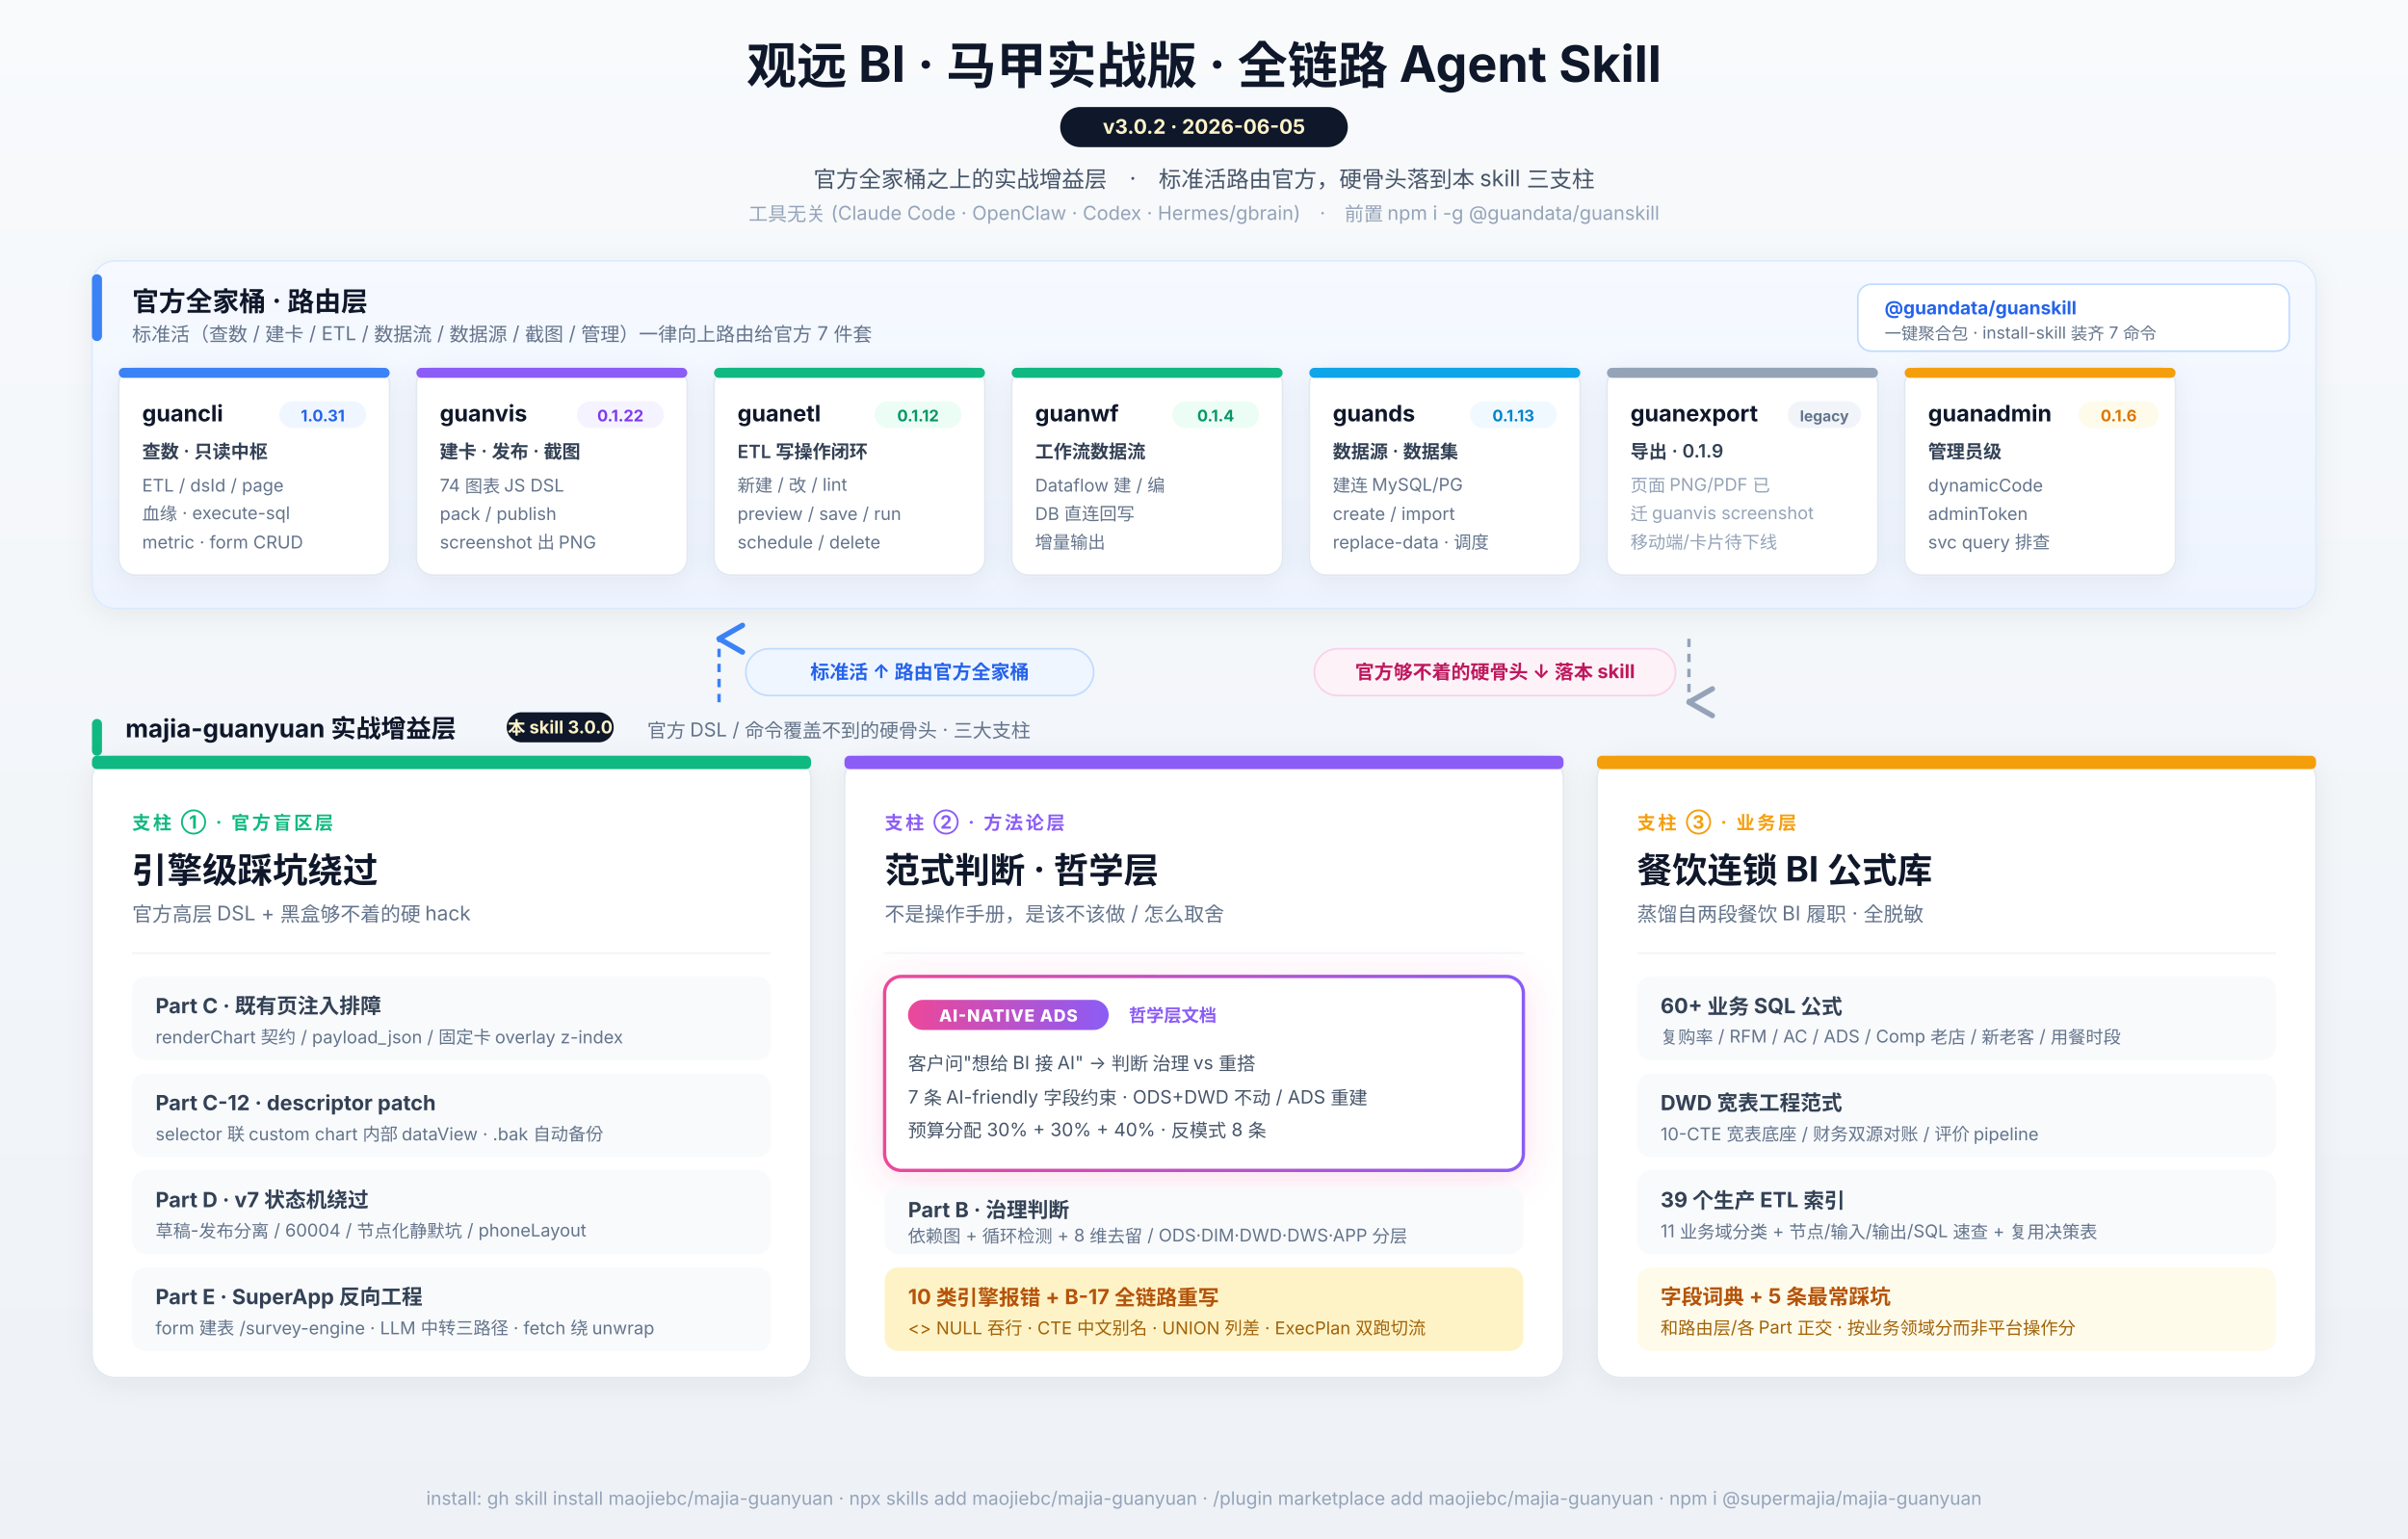
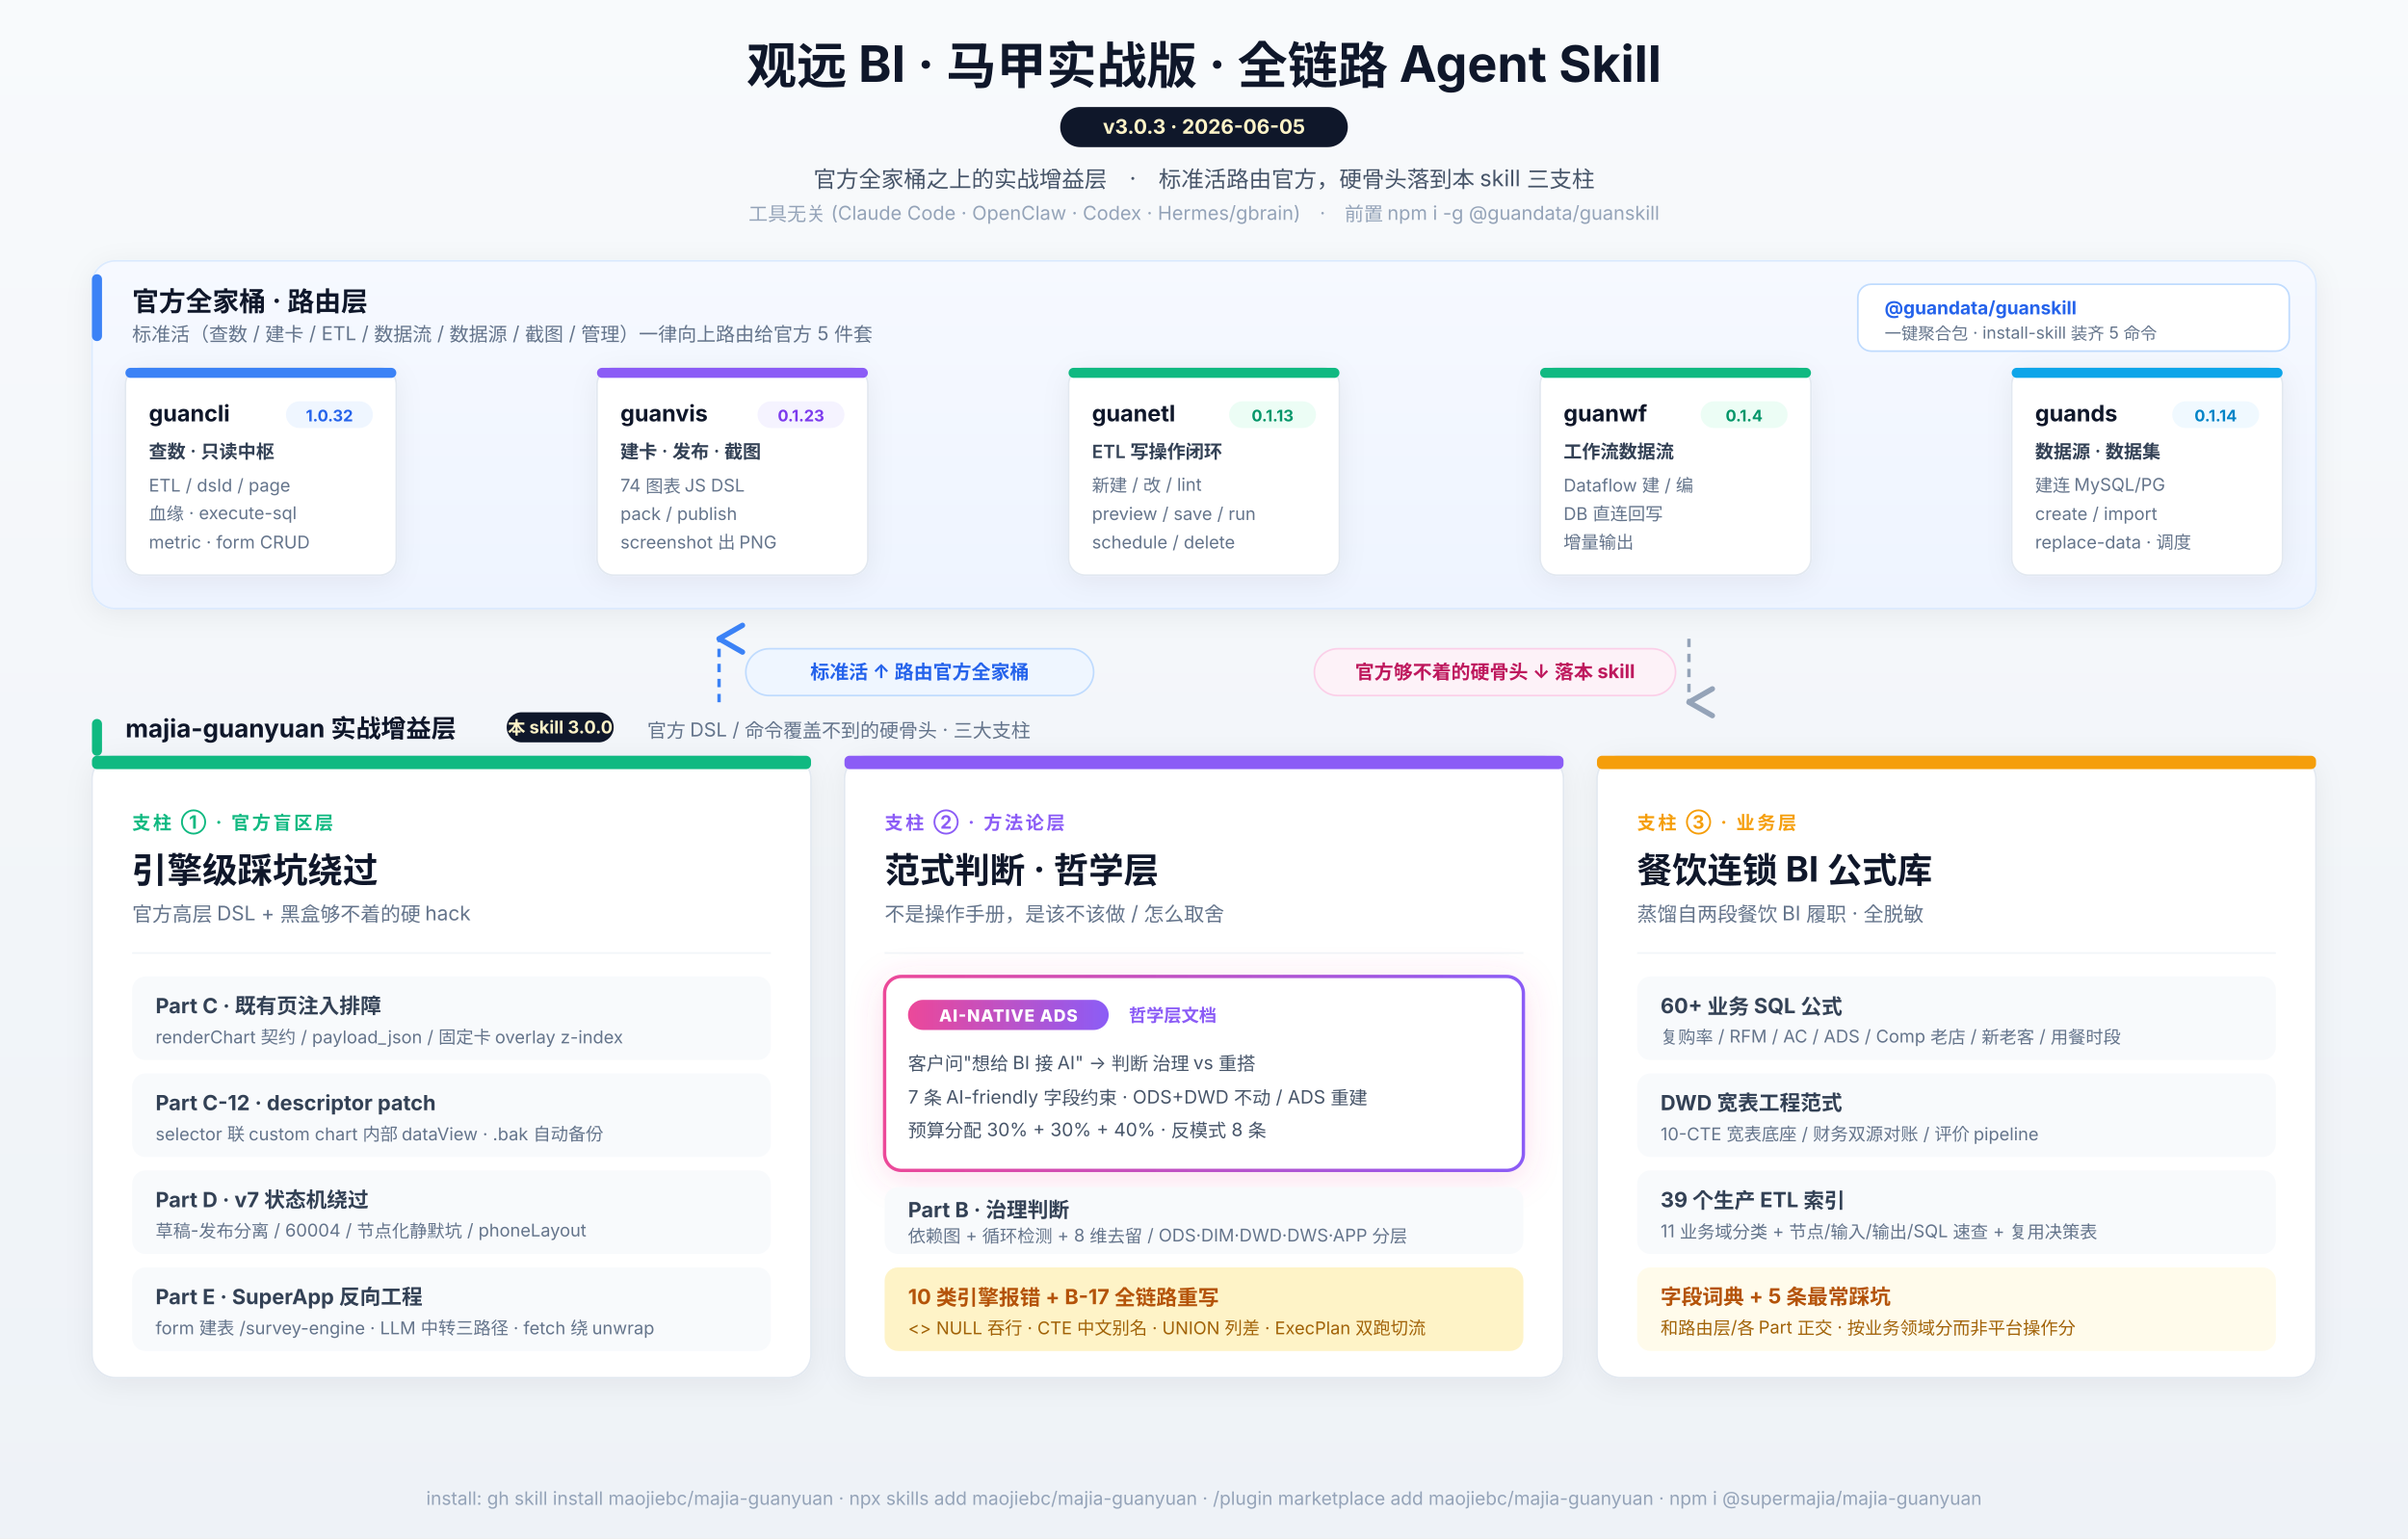
<svg xmlns="http://www.w3.org/2000/svg" viewBox="0 0 1440 920" font-family="-apple-system, 'PingFang SC', 'Segoe UI', 'Microsoft YaHei', sans-serif">
  <defs>
    <filter id="shadow" x="-20%" y="-20%" width="140%" height="140%">
      <feDropShadow dx="0" dy="3" stdDeviation="8" flood-opacity="0.06" />
    </filter>
    <filter id="newGlow" x="-20%" y="-20%" width="140%" height="140%">
      <feDropShadow dx="0" dy="4" stdDeviation="10" flood-opacity="0.18" flood-color="#ec4899" />
    </filter>
    <linearGradient id="bg" x1="0" y1="0" x2="0" y2="1">
      <stop offset="0%" stop-color="#f8fafc" />
      <stop offset="100%" stop-color="#eef2f7" />
    </linearGradient>
    <linearGradient id="newBadge" x1="0" y1="0" x2="1" y2="0">
      <stop offset="0%" stop-color="#ec4899" />
      <stop offset="100%" stop-color="#8b5cf6" />
    </linearGradient>
    <linearGradient id="officialBand" x1="0" y1="0" x2="0" y2="1">
      <stop offset="0%" stop-color="#f6f9ff" />
      <stop offset="100%" stop-color="#eef4ff" />
    </linearGradient>
    <marker id="arrowDown" markerWidth="10" markerHeight="10" refX="5" refY="8" orient="auto">
      <path d="M1 1 L5 8 L9 1" fill="none" stroke="#94a3b8" stroke-width="1.6" stroke-linecap="round" stroke-linejoin="round" />
    </marker>
    <marker id="arrowUp" markerWidth="10" markerHeight="10" refX="5" refY="2" orient="auto">
      <path d="M1 9 L5 2 L9 9" fill="none" stroke="#3b82f6" stroke-width="1.6" stroke-linecap="round" stroke-linejoin="round" />
    </marker>
  </defs>
  <rect width="1440" height="920" fill="url(#bg)" />
  <text x="720" y="50" text-anchor="middle" font-size="30" font-weight="700" fill="#0f172a">观远 BI · 马甲实战版 · 全链路 Agent Skill</text>
  <g transform="translate(720, 64)">
    <rect x="-86" y="0" width="172" height="24" rx="12" fill="#0f172a" />
-     <text x="0" y="16" text-anchor="middle" font-size="12" font-weight="700" fill="#fef3c7">v3.0.2  ·  2026-06-05</text>
+     <text x="0" y="16" text-anchor="middle" font-size="12" font-weight="700" fill="#fef3c7">v3.0.3  ·  2026-06-05</text>
  </g>
  <text x="720" y="112" text-anchor="middle" font-size="13.5" fill="#475569">官方全家桶之上的实战增益层　·　标准活路由官方，硬骨头落到本 skill 三支柱</text>
  <text x="720" y="132" text-anchor="middle" font-size="11.5" fill="#94a3b8">工具无关 (Claude Code · OpenClaw · Codex · Hermes/gbrain)　·　前置 npm i -g @guandata/guanskill</text>
  <g transform="translate(55, 156)">
    <rect width="1330" height="208" rx="14" fill="url(#officialBand)" stroke="#dbeafe" filter="url(#shadow)" />
    <g transform="translate(0, 8)">
      <rect width="6" height="40" rx="3" fill="#3b82f6" />
      <text x="24" y="22" font-size="16" font-weight="700" fill="#0f172a">官方全家桶 · 路由层</text>
-       <text x="24" y="40" font-size="11.5" fill="#64748b">标准活（查数 / 建卡 / ETL / 数据流 / 数据源 / 截图 / 管理）一律向上路由给官方 7 件套</text>
+       <text x="24" y="40" font-size="11.5" fill="#64748b">标准活（查数 / 建卡 / ETL / 数据流 / 数据源 / 截图 / 管理）一律向上路由给官方 5 件套</text>
    </g>
    <g transform="translate(1056, 14)">
      <rect width="258" height="40" rx="8" fill="#ffffff" stroke="#bfdbfe" />
      <text x="16" y="18" font-size="11" font-weight="700" fill="#2563eb">@guandata/guanskill</text>
-       <text x="16" y="33" font-size="10" fill="#64748b">一键聚合包 · install-skill 装齐 7 命令</text>
-     </g>
-     <g transform="translate(16, 64)">
+       <text x="16" y="33" font-size="10" fill="#64748b">一键聚合包 · install-skill 装齐 5 命令</text>
+     </g>
+     <g transform="translate(20, 64)">
      <rect width="162" height="124" rx="10" fill="#ffffff" stroke="#e2e8f0" filter="url(#shadow)" />
      <rect width="162" height="6" rx="3" fill="#3b82f6" />
      <text x="14" y="32" font-size="13.5" font-weight="700" fill="#0f172a">guancli</text>
      <g transform="translate(96, 20)">
        <rect width="52" height="16" rx="8" fill="#eff6ff" />
-         <text x="26" y="12" text-anchor="middle" font-size="9.5" font-weight="700" fill="#2563eb">1.0.31</text>
+         <text x="26" y="12" text-anchor="middle" font-size="9.5" font-weight="700" fill="#2563eb">1.0.32</text>
      </g>
      <text x="14" y="54" font-size="11" font-weight="600" fill="#334155">查数 · 只读中枢</text>
      <text x="14" y="74" font-size="10.5" fill="#64748b">ETL / dsId / page</text>
      <text x="14" y="91" font-size="10.5" fill="#64748b">血缘 · execute-sql</text>
      <text x="14" y="108" font-size="10.5" fill="#64748b">metric · form CRUD</text>
    </g>
-     <g transform="translate(194, 64)">
+     <g transform="translate(302, 64)">
      <rect width="162" height="124" rx="10" fill="#ffffff" stroke="#e2e8f0" filter="url(#shadow)" />
      <rect width="162" height="6" rx="3" fill="#8b5cf6" />
      <text x="14" y="32" font-size="13.5" font-weight="700" fill="#0f172a">guanvis</text>
      <g transform="translate(96, 20)">
        <rect width="52" height="16" rx="8" fill="#f5f3ff" />
-         <text x="26" y="12" text-anchor="middle" font-size="9.5" font-weight="700" fill="#7c3aed">0.1.22</text>
+         <text x="26" y="12" text-anchor="middle" font-size="9.5" font-weight="700" fill="#7c3aed">0.1.23</text>
      </g>
      <text x="14" y="54" font-size="11" font-weight="600" fill="#334155">建卡 · 发布 · 截图</text>
      <text x="14" y="74" font-size="10.5" fill="#64748b">74 图表 JS DSL</text>
      <text x="14" y="91" font-size="10.5" fill="#64748b">pack / publish</text>
      <text x="14" y="108" font-size="10.5" fill="#64748b">screenshot 出 PNG</text>
    </g>
-     <g transform="translate(372, 64)">
+     <g transform="translate(584, 64)">
      <rect width="162" height="124" rx="10" fill="#ffffff" stroke="#e2e8f0" filter="url(#shadow)" />
      <rect width="162" height="6" rx="3" fill="#10b981" />
      <text x="14" y="32" font-size="13.5" font-weight="700" fill="#0f172a">guanetl</text>
      <g transform="translate(96, 20)">
        <rect width="52" height="16" rx="8" fill="#ecfdf5" />
-         <text x="26" y="12" text-anchor="middle" font-size="9.5" font-weight="700" fill="#059669">0.1.12</text>
+         <text x="26" y="12" text-anchor="middle" font-size="9.5" font-weight="700" fill="#059669">0.1.13</text>
      </g>
      <text x="14" y="54" font-size="11" font-weight="600" fill="#334155">ETL 写操作闭环</text>
      <text x="14" y="74" font-size="10.5" fill="#64748b">新建 / 改 / lint</text>
      <text x="14" y="91" font-size="10.5" fill="#64748b">preview / save / run</text>
      <text x="14" y="108" font-size="10.5" fill="#64748b">schedule / delete</text>
    </g>
-     <g transform="translate(550, 64)">
+     <g transform="translate(866, 64)">
      <rect width="162" height="124" rx="10" fill="#ffffff" stroke="#e2e8f0" filter="url(#shadow)" />
      <rect width="162" height="6" rx="3" fill="#10b981" />
      <text x="14" y="32" font-size="13.5" font-weight="700" fill="#0f172a">guanwf</text>
      <g transform="translate(96, 20)">
        <rect width="52" height="16" rx="8" fill="#ecfdf5" />
        <text x="26" y="12" text-anchor="middle" font-size="9.5" font-weight="700" fill="#059669">0.1.4</text>
      </g>
      <text x="14" y="54" font-size="11" font-weight="600" fill="#334155">工作流数据流</text>
      <text x="14" y="74" font-size="10.5" fill="#64748b">Dataflow 建 / 编</text>
      <text x="14" y="91" font-size="10.5" fill="#64748b">DB 直连回写</text>
      <text x="14" y="108" font-size="10.5" fill="#64748b">增量输出</text>
    </g>
-     <g transform="translate(728, 64)">
+     <g transform="translate(1148, 64)">
      <rect width="162" height="124" rx="10" fill="#ffffff" stroke="#e2e8f0" filter="url(#shadow)" />
      <rect width="162" height="6" rx="3" fill="#0ea5e9" />
      <text x="14" y="32" font-size="13.5" font-weight="700" fill="#0f172a">guands</text>
      <g transform="translate(96, 20)">
        <rect width="52" height="16" rx="8" fill="#f0f9ff" />
-         <text x="26" y="12" text-anchor="middle" font-size="9.5" font-weight="700" fill="#0284c7">0.1.13</text>
+         <text x="26" y="12" text-anchor="middle" font-size="9.5" font-weight="700" fill="#0284c7">0.1.14</text>
      </g>
      <text x="14" y="54" font-size="11" font-weight="600" fill="#334155">数据源 · 数据集</text>
      <text x="14" y="74" font-size="10.5" fill="#64748b">建连 MySQL/PG</text>
      <text x="14" y="91" font-size="10.5" fill="#64748b">create / import</text>
      <text x="14" y="108" font-size="10.5" fill="#64748b">replace-data · 调度</text>
-     </g>
-     <g transform="translate(906, 64)">
-       <rect width="162" height="124" rx="10" fill="#ffffff" stroke="#e2e8f0" filter="url(#shadow)" />
-       <rect width="162" height="6" rx="3" fill="#94a3b8" />
-       <text x="14" y="32" font-size="13.5" font-weight="700" fill="#0f172a">guanexport</text>
-       <g transform="translate(108, 20)">
-         <rect width="44" height="16" rx="8" fill="#f1f5f9" />
-         <text x="22" y="12" text-anchor="middle" font-size="9" font-weight="700" fill="#64748b">legacy</text>
-       </g>
-       <text x="14" y="54" font-size="11" font-weight="600" fill="#334155">导出 · 0.1.9</text>
-       <text x="14" y="74" font-size="10.5" fill="#94a3b8">页面 PNG/PDF 已</text>
-       <text x="14" y="91" font-size="10.5" fill="#94a3b8">迁 guanvis screenshot</text>
-       <text x="14" y="108" font-size="10.5" fill="#94a3b8">移动端/卡片待下线</text>
-     </g>
-     <g transform="translate(1084, 64)">
-       <rect width="162" height="124" rx="10" fill="#ffffff" stroke="#e2e8f0" filter="url(#shadow)" />
-       <rect width="162" height="6" rx="3" fill="#f59e0b" />
-       <text x="14" y="32" font-size="13.5" font-weight="700" fill="#0f172a">guanadmin</text>
-       <g transform="translate(104, 20)">
-         <rect width="48" height="16" rx="8" fill="#fffbeb" />
-         <text x="24" y="12" text-anchor="middle" font-size="9.5" font-weight="700" fill="#d97706">0.1.6</text>
-       </g>
-       <text x="14" y="54" font-size="11" font-weight="600" fill="#334155">管理员级</text>
-       <text x="14" y="74" font-size="10.5" fill="#64748b">dynamicCode</text>
-       <text x="14" y="91" font-size="10.5" fill="#64748b">adminToken</text>
-       <text x="14" y="108" font-size="10.5" fill="#64748b">svc query 排查</text>
    </g>
  </g>
  <g transform="translate(0, 376)">
    <line x1="430" y1="44" x2="430" y2="6" stroke="#3b82f6" stroke-width="2" stroke-dasharray="5 4" marker-end="url(#arrowUp)" />
    <g transform="translate(446, 12)">
      <rect width="208" height="28" rx="14" fill="#eff6ff" stroke="#bfdbfe" />
      <text x="104" y="18" text-anchor="middle" font-size="11.5" font-weight="700" fill="#2563eb">标准活 ↑ 路由官方全家桶</text>
    </g>
    <line x1="1010" y1="6" x2="1010" y2="44" stroke="#94a3b8" stroke-width="2" stroke-dasharray="5 4" marker-end="url(#arrowDown)" />
    <g transform="translate(786, 12)">
      <rect width="216" height="28" rx="14" fill="#fdf2f8" stroke="#fbcfe8" />
      <text x="108" y="18" text-anchor="middle" font-size="11.5" font-weight="700" fill="#be185d">官方够不着的硬骨头 ↓ 落本 skill</text>
    </g>
  </g>
  <g transform="translate(55, 430)">
    <rect width="6" height="22" rx="3" fill="#10b981" />
    <text x="20" y="11" font-size="15" font-weight="700" fill="#0f172a">majia-guanyuan 实战增益层</text>
    <g transform="translate(248, -4)">
      <rect width="64" height="18" rx="9" fill="#0f172a" />
      <text x="32" y="13" text-anchor="middle" font-size="10.5" font-weight="700" fill="#fef3c7">本 skill 3.0.0</text>
    </g>
    <text x="332" y="11" font-size="11.5" fill="#64748b">官方 DSL / 命令覆盖不到的硬骨头 · 三大支柱</text>
  </g>
  <g transform="translate(55, 452)">
    <rect width="430" height="372" rx="14" fill="#ffffff" stroke="#e2e8f0" filter="url(#shadow)" />
    <rect width="430" height="8" rx="3" fill="#10b981" />
    <text x="24" y="44" font-size="11" fill="#10b981" font-weight="700" letter-spacing="1.5">支柱 ① · 官方盲区层</text>
    <text x="24" y="76" font-size="21" font-weight="700" fill="#0f172a">引擎级踩坑绕过</text>
    <text x="24" y="99" font-size="12" fill="#64748b">官方高层 DSL + 黑盒够不着的硬 hack</text>
    <line x1="24" y1="118" x2="406" y2="118" stroke="#f1f5f9" />
    <g transform="translate(24, 132)">
      <rect width="382" height="50" rx="8" fill="#f8fafc" />
      <text x="14" y="22" font-size="12.5" font-weight="700" fill="#334155">Part C · 既有页注入排障</text>
      <text x="14" y="40" font-size="10.5" fill="#64748b">renderChart 契约 / payload_json / 固定卡 overlay z-index</text>
    </g>
    <g transform="translate(24, 190)">
      <rect width="382" height="50" rx="8" fill="#f8fafc" />
      <text x="14" y="22" font-size="12.5" font-weight="700" fill="#334155">Part C-12 · descriptor patch</text>
      <text x="14" y="40" font-size="10.5" fill="#64748b">selector 联 custom chart 内部 dataView · .bak 自动备份</text>
    </g>
    <g transform="translate(24, 248)">
      <rect width="382" height="50" rx="8" fill="#f8fafc" />
      <text x="14" y="22" font-size="12.5" font-weight="700" fill="#334155">Part D · v7 状态机绕过</text>
      <text x="14" y="40" font-size="10.5" fill="#64748b">草稿-发布分离 / 60004 / 节点化静默坑 / phoneLayout</text>
    </g>
    <g transform="translate(24, 306)">
      <rect width="382" height="50" rx="8" fill="#f8fafc" />
      <text x="14" y="22" font-size="12.5" font-weight="700" fill="#334155">Part E · SuperApp 反向工程</text>
      <text x="14" y="40" font-size="10.5" fill="#64748b">form 建表 /survey-engine · LLM 中转三路径 · fetch 绕 unwrap</text>
    </g>
  </g>
  <g transform="translate(505, 452)">
    <rect width="430" height="372" rx="14" fill="#ffffff" stroke="#e2e8f0" filter="url(#shadow)" />
    <rect width="430" height="8" rx="3" fill="#8b5cf6" />
    <text x="24" y="44" font-size="11" fill="#8b5cf6" font-weight="700" letter-spacing="1.5">支柱 ② · 方法论层</text>
    <text x="24" y="76" font-size="21" font-weight="700" fill="#0f172a">范式判断 · 哲学层</text>
    <text x="24" y="99" font-size="12" fill="#64748b">不是操作手册，是该不该做 / 怎么取舍</text>
    <line x1="24" y1="118" x2="406" y2="118" stroke="#f1f5f9" />
    <g transform="translate(24, 132)" filter="url(#newGlow)">
      <rect width="382" height="116" rx="10" fill="#ffffff" stroke="url(#newBadge)" stroke-width="2" />
      <g transform="translate(14, 14)">
        <rect width="120" height="18" rx="9" fill="url(#newBadge)" />
        <text x="60" y="13" text-anchor="middle" font-size="10" font-weight="800" fill="#ffffff" letter-spacing="0.5">AI-NATIVE ADS</text>
      </g>
      <text x="146" y="27" font-size="10.5" fill="#8b5cf6" font-weight="600">哲学层文档</text>
      <text x="14" y="56" font-size="11" fill="#475569">客户问"想给 BI 接 AI" → 判断 治理 vs 重搭</text>
      <text x="14" y="76" font-size="11" fill="#475569">7 条 AI-friendly 字段约束 · ODS+DWD 不动 / ADS 重建</text>
      <text x="14" y="96" font-size="11" fill="#475569">预算分配 30% + 30% + 40% · 反模式 8 条</text>
    </g>
    <g transform="translate(24, 258)">
      <rect width="382" height="40" rx="8" fill="#f8fafc" />
      <text x="14" y="18" font-size="12.5" font-weight="700" fill="#334155">Part B · 治理判断</text>
      <text x="14" y="33" font-size="10.5" fill="#64748b">依赖图 + 循环检测 + 8 维去留 / ODS·DIM·DWD·DWS·APP 分层</text>
    </g>
    <g transform="translate(24, 306)">
      <rect width="382" height="50" rx="8" fill="#fef3c7" />
      <text x="14" y="22" font-size="12.5" font-weight="700" fill="#b45309">10 类引擎报错 + B-17 全链路重写</text>
      <text x="14" y="40" font-size="10.5" fill="#a16207">&lt;&gt; NULL 吞行 · CTE 中文别名 · UNION 列差 · ExecPlan 双跑切流</text>
    </g>
  </g>
  <g transform="translate(955, 452)">
    <rect width="430" height="372" rx="14" fill="#ffffff" stroke="#e2e8f0" filter="url(#shadow)" />
    <rect width="430" height="8" rx="3" fill="#f59e0b" />
    <text x="24" y="44" font-size="11" fill="#f59e0b" font-weight="700" letter-spacing="1.5">支柱 ③ · 业务层</text>
    <text x="24" y="76" font-size="21" font-weight="700" fill="#0f172a">餐饮连锁 BI 公式库</text>
    <text x="24" y="99" font-size="12" fill="#64748b">蒸馏自两段餐饮 BI 履职 · 全脱敏</text>
    <line x1="24" y1="118" x2="406" y2="118" stroke="#f1f5f9" />
    <g transform="translate(24, 132)">
      <rect width="382" height="50" rx="8" fill="#f8fafc" />
      <text x="14" y="22" font-size="12.5" font-weight="700" fill="#334155">60+ 业务 SQL 公式</text>
      <text x="14" y="40" font-size="10.5" fill="#64748b">复购率 / RFM / AC / ADS / Comp 老店 / 新老客 / 用餐时段</text>
    </g>
    <g transform="translate(24, 190)">
      <rect width="382" height="50" rx="8" fill="#f8fafc" />
      <text x="14" y="22" font-size="12.5" font-weight="700" fill="#334155">DWD 宽表工程范式</text>
      <text x="14" y="40" font-size="10.5" fill="#64748b">10-CTE 宽表底座 / 财务双源对账 / 评价 pipeline</text>
    </g>
    <g transform="translate(24, 248)">
      <rect width="382" height="50" rx="8" fill="#f8fafc" />
      <text x="14" y="22" font-size="12.5" font-weight="700" fill="#334155">39 个生产 ETL 索引</text>
      <text x="14" y="40" font-size="10.5" fill="#64748b">11 业务域分类 + 节点/输入/输出/SQL 速查 + 复用决策表</text>
    </g>
    <g transform="translate(24, 306)">
      <rect width="382" height="50" rx="8" fill="#fffbeb" />
      <text x="14" y="22" font-size="12.5" font-weight="700" fill="#b45309">字段词典 + 5 条最常踩坑</text>
      <text x="14" y="40" font-size="10.5" fill="#a16207">和路由层/各 Part 正交 · 按业务领域分而非平台操作分</text>
    </g>
  </g>
  <text x="720" y="900" text-anchor="middle" font-size="11" fill="#94a3b8">install: gh skill install maojiebc/majia-guanyuan · npx skills add maojiebc/majia-guanyuan · /plugin marketplace add maojiebc/majia-guanyuan · npm i @supermajia/majia-guanyuan</text>
</svg>
